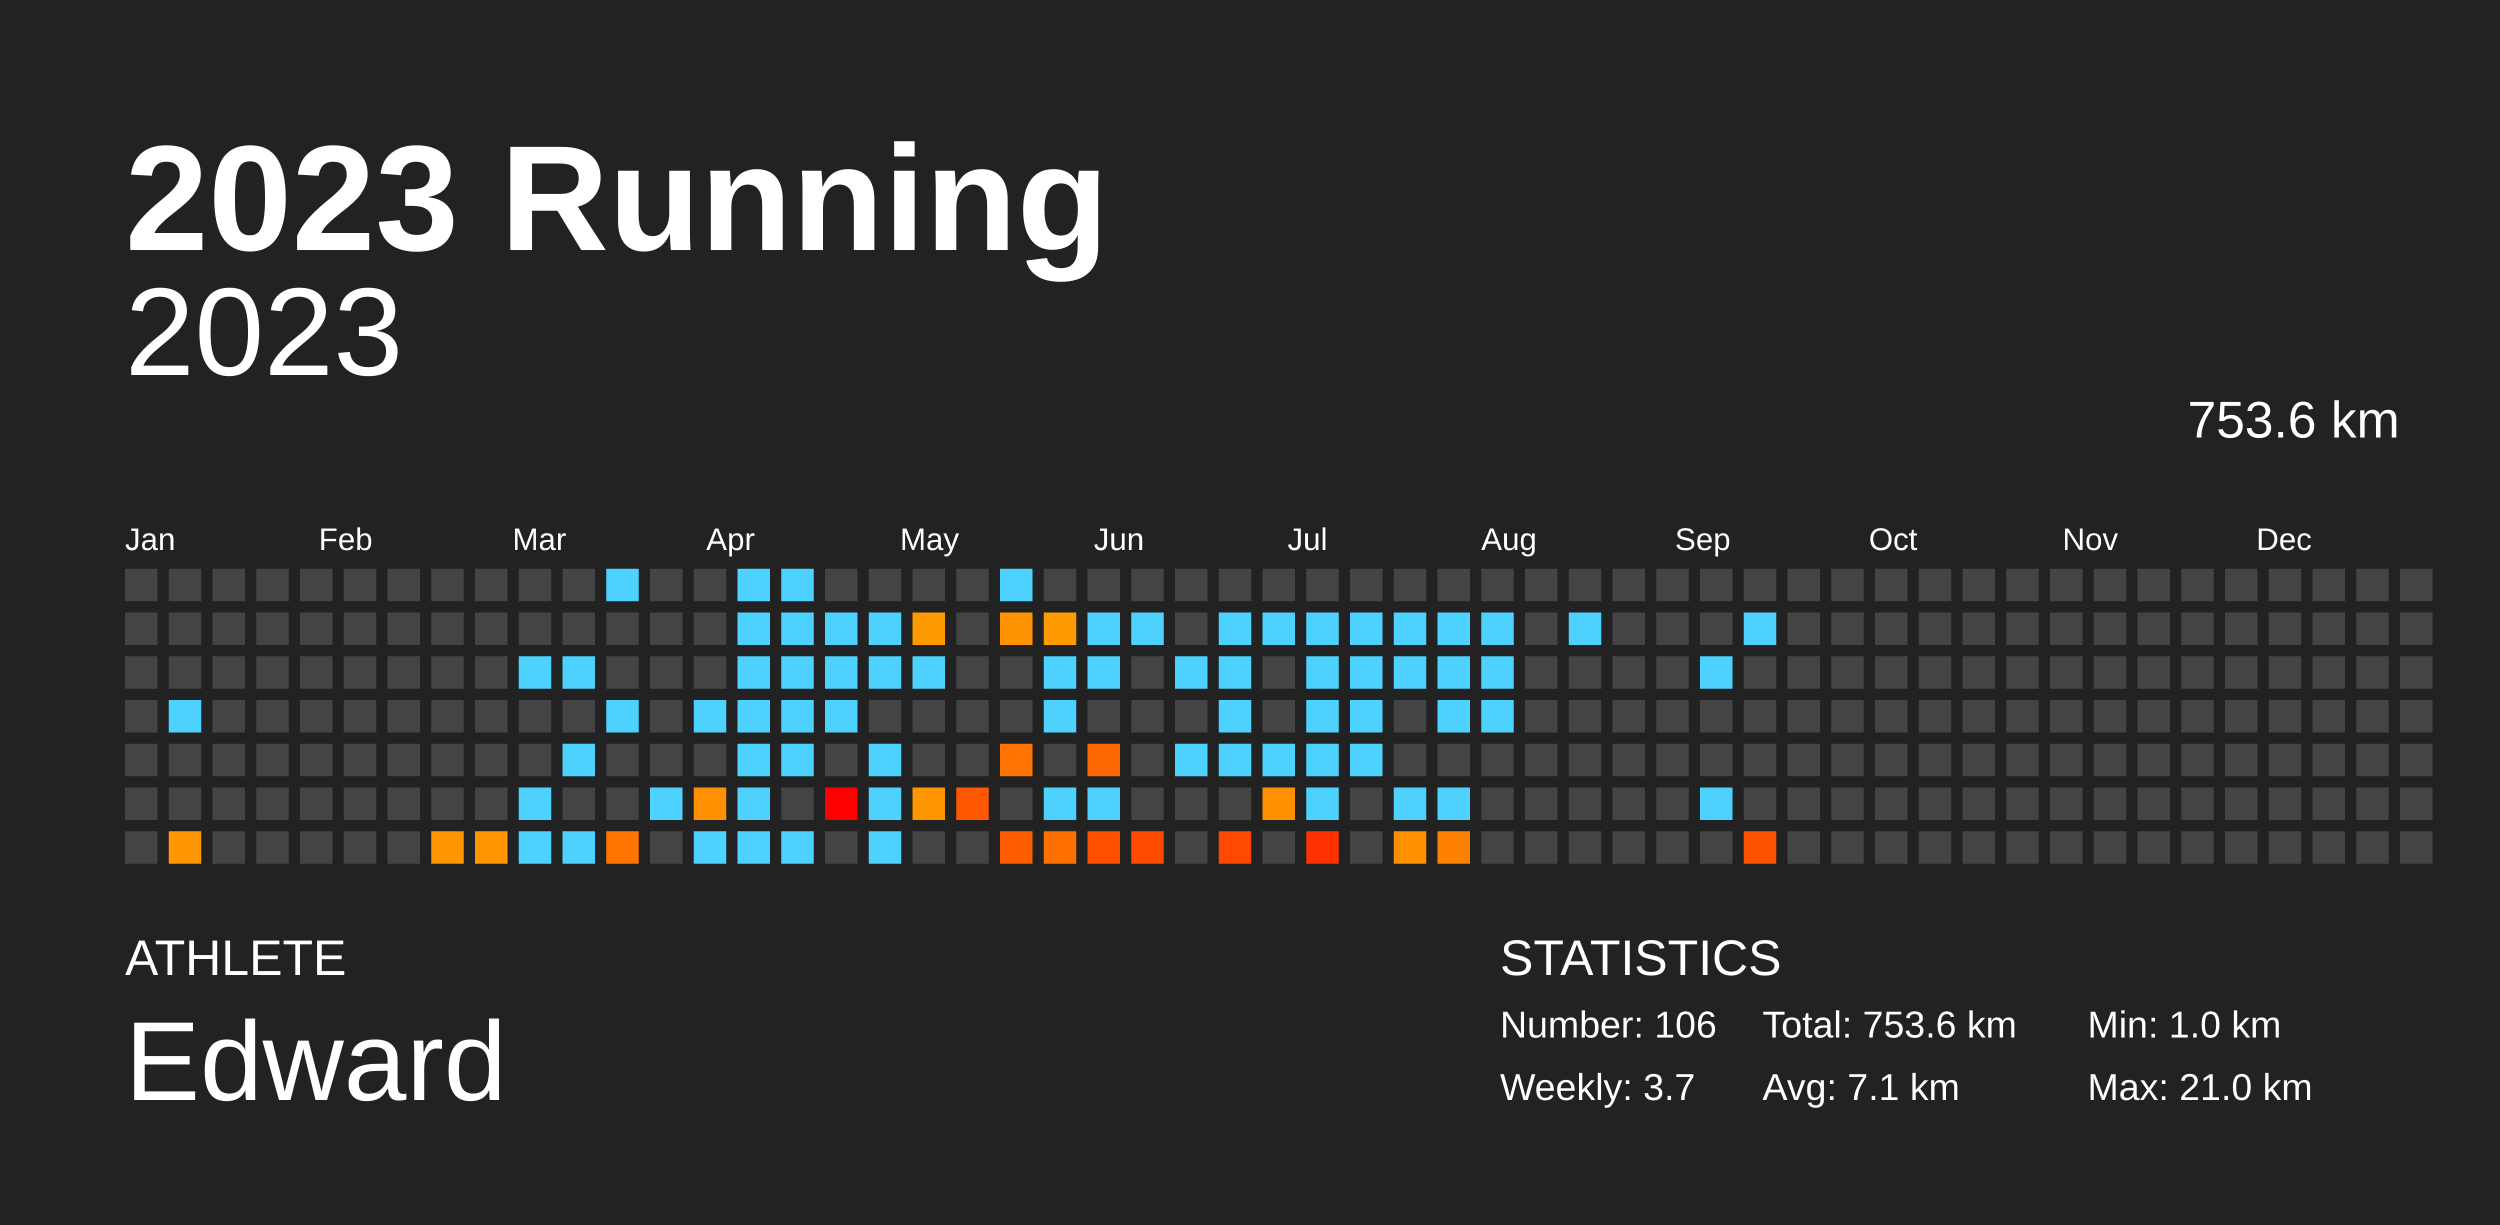
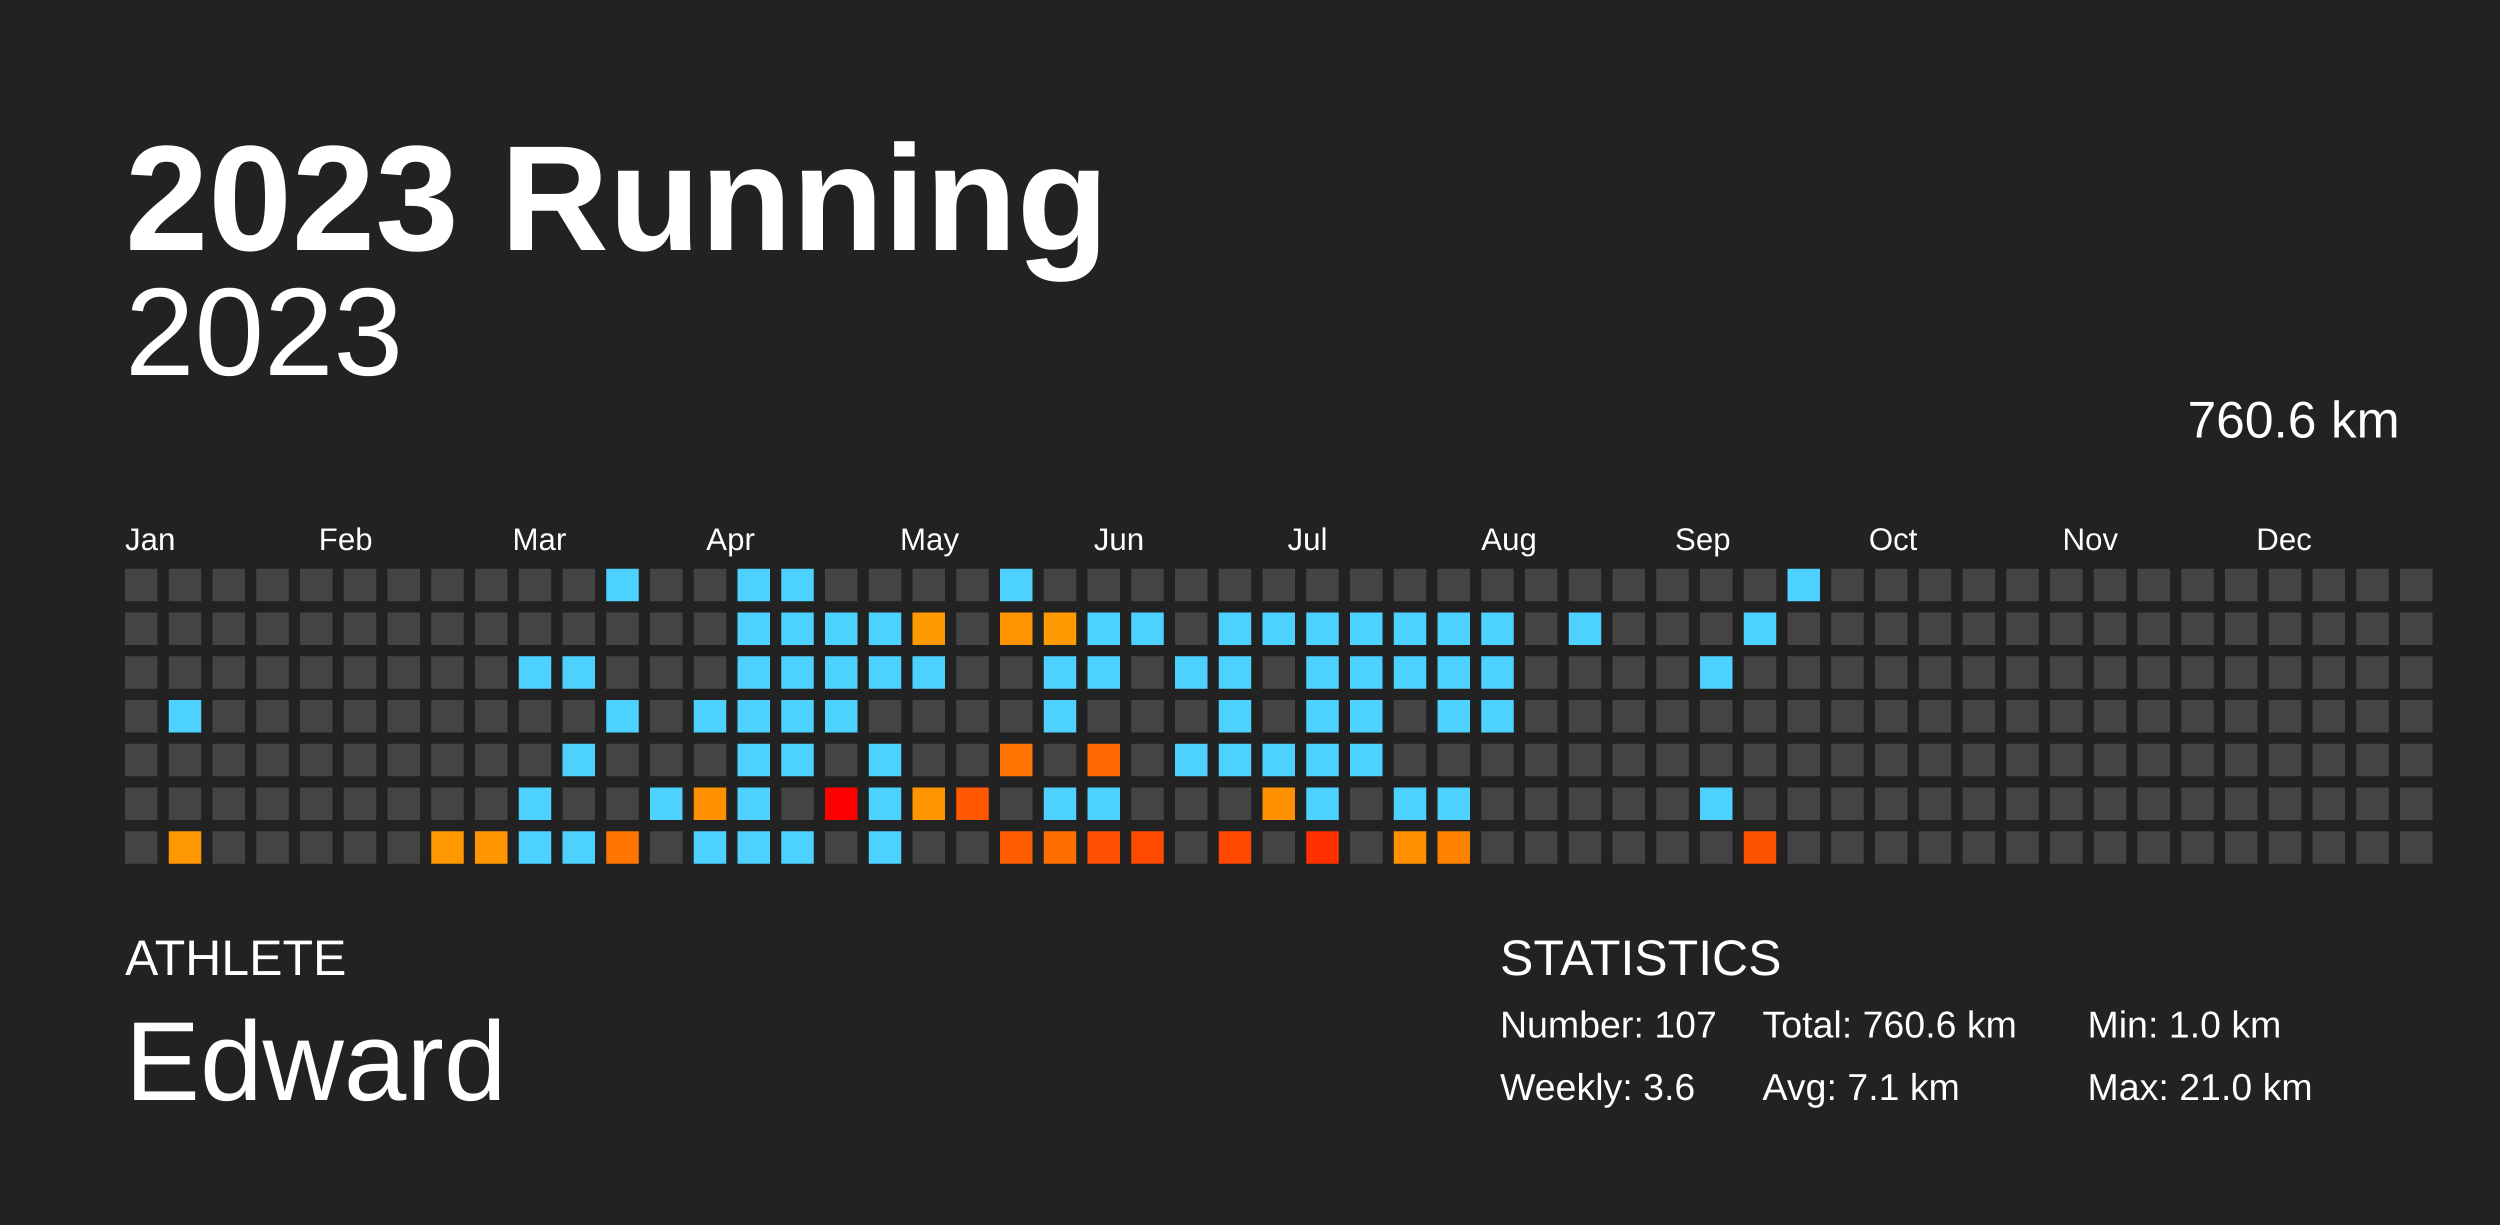
<svg xmlns="http://www.w3.org/2000/svg" baseProfile="full" height="98mm" version="1.1" viewBox="0,0,200,98" width="200mm">
  <defs />
  <rect fill="#222222" height="98" width="200" x="0" y="0" />
  <text fill="#FFFFFF" style="font-size:12px; font-family:Arial; font-weight:bold;" x="10" y="20">2023 Running</text>
  <text fill="#FFFFFF" style="font-size:4px; font-family:Arial" x="10" y="78">ATHLETE</text>
  <text fill="#FFFFFF" style="font-size:9px; font-family:Arial" x="10" y="88">Edward</text>
  <text fill="#FFFFFF" style="font-size:4px; font-family:Arial" x="120" y="78">STATISTICS</text>
-   <text fill="#FFFFFF" style="font-size:3px; font-family:Arial" x="120" y="83">Number: 106</text>
-   <text fill="#FFFFFF" style="font-size:3px; font-family:Arial" x="120" y="88">Weekly: 3.7</text>
-   <text fill="#FFFFFF" style="font-size:3px; font-family:Arial" x="141" y="83">Total: 753.6 km</text>
+   <text fill="#FFFFFF" style="font-size:3px; font-family:Arial" x="120" y="83">Number: 107</text>
+   <text fill="#FFFFFF" style="font-size:3px; font-family:Arial" x="120" y="88">Weekly: 3.6</text>
+   <text fill="#FFFFFF" style="font-size:3px; font-family:Arial" x="141" y="83">Total: 760.6 km</text>
  <text fill="#FFFFFF" style="font-size:3px; font-family:Arial" x="141" y="88">Avg: 7.1 km</text>
  <text fill="#FFFFFF" style="font-size:3px; font-family:Arial" x="167" y="83">Min: 1.0 km</text>
  <text fill="#FFFFFF" style="font-size:3px; font-family:Arial" x="167" y="88">Max: 21.0 km</text>
  <text alignment-baseline="hanging" fill="#FFFFFF" style="font-size:10.0px; font-family:Arial;" x="10" y="30">2023</text>
-   <text alignment-baseline="hanging" fill="#FFFFFF" style="font-size:4.125px; font-family:Arial;" x="175" y="35">753.6 km</text>
+   <text alignment-baseline="hanging" fill="#FFFFFF" style="font-size:4.125px; font-family:Arial;" x="175" y="35">760.6 km</text>
  <text fill="#FFFFFF" style="font-size:2.5px; font-family:Arial" x="10.0" y="44">Jan</text>
  <text fill="#FFFFFF" style="font-size:2.5px; font-family:Arial" x="25.5" y="44">Feb</text>
  <text fill="#FFFFFF" style="font-size:2.5px; font-family:Arial" x="41.0" y="44">Mar</text>
  <text fill="#FFFFFF" style="font-size:2.5px; font-family:Arial" x="56.5" y="44">Apr</text>
  <text fill="#FFFFFF" style="font-size:2.5px; font-family:Arial" x="72.0" y="44">May</text>
  <text fill="#FFFFFF" style="font-size:2.5px; font-family:Arial" x="87.5" y="44">Jun</text>
  <text fill="#FFFFFF" style="font-size:2.5px; font-family:Arial" x="103.0" y="44">Jul</text>
  <text fill="#FFFFFF" style="font-size:2.5px; font-family:Arial" x="118.5" y="44">Aug</text>
  <text fill="#FFFFFF" style="font-size:2.5px; font-family:Arial" x="134.0" y="44">Sep</text>
  <text fill="#FFFFFF" style="font-size:2.5px; font-family:Arial" x="149.5" y="44">Oct</text>
  <text fill="#FFFFFF" style="font-size:2.5px; font-family:Arial" x="165.0" y="44">Nov</text>
  <text fill="#FFFFFF" style="font-size:2.5px; font-family:Arial" x="180.5" y="44">Dec</text>
  <rect fill="#444444" height="2.6" width="2.6" x="10.0" y="45.5" />
  <rect fill="#444444" height="2.6" width="2.6" x="10.0" y="49.0" />
  <rect fill="#444444" height="2.6" width="2.6" x="10.0" y="52.5" />
  <rect fill="#444444" height="2.6" width="2.6" x="10.0" y="56.0" />
  <rect fill="#444444" height="2.6" width="2.6" x="10.0" y="59.5" />
  <rect fill="#444444" height="2.6" width="2.6" x="10.0" y="63.0" />
  <rect fill="#444444" height="2.6" width="2.6" x="10.0" y="66.5" />
  <rect fill="#444444" height="2.6" width="2.6" x="13.5" y="45.5" />
  <rect fill="#444444" height="2.6" width="2.6" x="13.5" y="49.0" />
  <rect fill="#444444" height="2.6" width="2.6" x="13.5" y="52.5" />
  <rect fill="#4dd2ff" height="2.6" width="2.6" x="13.5" y="56.0" />
  <rect fill="#444444" height="2.6" width="2.6" x="13.5" y="59.5" />
  <rect fill="#444444" height="2.6" width="2.6" x="13.5" y="63.0" />
  <rect fill="#ff9700" height="2.6" width="2.6" x="13.5" y="66.5" />
  <rect fill="#444444" height="2.6" width="2.6" x="17.0" y="45.5" />
  <rect fill="#444444" height="2.6" width="2.6" x="17.0" y="49.0" />
  <rect fill="#444444" height="2.6" width="2.6" x="17.0" y="52.5" />
  <rect fill="#444444" height="2.6" width="2.6" x="17.0" y="56.0" />
  <rect fill="#444444" height="2.6" width="2.6" x="17.0" y="59.5" />
  <rect fill="#444444" height="2.6" width="2.6" x="17.0" y="63.0" />
  <rect fill="#444444" height="2.6" width="2.6" x="17.0" y="66.5" />
  <rect fill="#444444" height="2.6" width="2.6" x="20.5" y="45.5" />
  <rect fill="#444444" height="2.6" width="2.6" x="20.5" y="49.0" />
  <rect fill="#444444" height="2.6" width="2.6" x="20.5" y="52.5" />
  <rect fill="#444444" height="2.6" width="2.6" x="20.5" y="56.0" />
  <rect fill="#444444" height="2.6" width="2.6" x="20.5" y="59.5" />
  <rect fill="#444444" height="2.6" width="2.6" x="20.5" y="63.0" />
  <rect fill="#444444" height="2.6" width="2.6" x="20.5" y="66.5" />
  <rect fill="#444444" height="2.6" width="2.6" x="24.0" y="45.5" />
  <rect fill="#444444" height="2.6" width="2.6" x="24.0" y="49.0" />
  <rect fill="#444444" height="2.6" width="2.6" x="24.0" y="52.5" />
  <rect fill="#444444" height="2.6" width="2.6" x="24.0" y="56.0" />
  <rect fill="#444444" height="2.6" width="2.6" x="24.0" y="59.5" />
  <rect fill="#444444" height="2.6" width="2.6" x="24.0" y="63.0" />
  <rect fill="#444444" height="2.6" width="2.6" x="24.0" y="66.5" />
  <rect fill="#444444" height="2.6" width="2.6" x="27.5" y="45.5" />
  <rect fill="#444444" height="2.6" width="2.6" x="27.5" y="49.0" />
  <rect fill="#444444" height="2.6" width="2.6" x="27.5" y="52.5" />
  <rect fill="#444444" height="2.6" width="2.6" x="27.5" y="56.0" />
  <rect fill="#444444" height="2.6" width="2.6" x="27.5" y="59.5" />
  <rect fill="#444444" height="2.6" width="2.6" x="27.5" y="63.0" />
  <rect fill="#444444" height="2.6" width="2.6" x="27.5" y="66.5" />
  <rect fill="#444444" height="2.6" width="2.6" x="31.0" y="45.5" />
  <rect fill="#444444" height="2.6" width="2.6" x="31.0" y="49.0" />
  <rect fill="#444444" height="2.6" width="2.6" x="31.0" y="52.5" />
  <rect fill="#444444" height="2.6" width="2.6" x="31.0" y="56.0" />
  <rect fill="#444444" height="2.6" width="2.6" x="31.0" y="59.5" />
  <rect fill="#444444" height="2.6" width="2.6" x="31.0" y="63.0" />
  <rect fill="#444444" height="2.6" width="2.6" x="31.0" y="66.5" />
  <rect fill="#444444" height="2.6" width="2.6" x="34.5" y="45.5" />
  <rect fill="#444444" height="2.6" width="2.6" x="34.5" y="49.0" />
  <rect fill="#444444" height="2.6" width="2.6" x="34.5" y="52.5" />
  <rect fill="#444444" height="2.6" width="2.6" x="34.5" y="56.0" />
  <rect fill="#444444" height="2.6" width="2.6" x="34.5" y="59.5" />
  <rect fill="#444444" height="2.6" width="2.6" x="34.5" y="63.0" />
  <rect fill="#ff9700" height="2.6" width="2.6" x="34.5" y="66.5" />
  <rect fill="#444444" height="2.6" width="2.6" x="38.0" y="45.5" />
  <rect fill="#444444" height="2.6" width="2.6" x="38.0" y="49.0" />
  <rect fill="#444444" height="2.6" width="2.6" x="38.0" y="52.5" />
  <rect fill="#444444" height="2.6" width="2.6" x="38.0" y="56.0" />
  <rect fill="#444444" height="2.6" width="2.6" x="38.0" y="59.5" />
  <rect fill="#444444" height="2.6" width="2.6" x="38.0" y="63.0" />
  <rect fill="#ff9600" height="2.6" width="2.6" x="38.0" y="66.5" />
  <rect fill="#444444" height="2.6" width="2.6" x="41.5" y="45.5" />
  <rect fill="#444444" height="2.6" width="2.6" x="41.5" y="49.0" />
  <rect fill="#4dd2ff" height="2.6" width="2.6" x="41.5" y="52.5" />
  <rect fill="#444444" height="2.6" width="2.6" x="41.5" y="56.0" />
  <rect fill="#444444" height="2.6" width="2.6" x="41.5" y="59.5" />
  <rect fill="#4dd2ff" height="2.6" width="2.6" x="41.5" y="63.0" />
  <rect fill="#4dd2ff" height="2.6" width="2.6" x="41.5" y="66.5" />
  <rect fill="#444444" height="2.6" width="2.6" x="45.0" y="45.5" />
  <rect fill="#444444" height="2.6" width="2.6" x="45.0" y="49.0" />
  <rect fill="#4dd2ff" height="2.6" width="2.6" x="45.0" y="52.5" />
  <rect fill="#444444" height="2.6" width="2.6" x="45.0" y="56.0" />
  <rect fill="#4dd2ff" height="2.6" width="2.6" x="45.0" y="59.5" />
  <rect fill="#444444" height="2.6" width="2.6" x="45.0" y="63.0" />
  <rect fill="#4dd2ff" height="2.6" width="2.6" x="45.0" y="66.5" />
  <rect fill="#4dd2ff" height="2.6" width="2.6" x="48.5" y="45.5" />
  <rect fill="#444444" height="2.6" width="2.6" x="48.5" y="49.0" />
  <rect fill="#444444" height="2.6" width="2.6" x="48.5" y="52.5" />
  <rect fill="#4dd2ff" height="2.6" width="2.6" x="48.5" y="56.0" />
  <rect fill="#444444" height="2.6" width="2.6" x="48.5" y="59.5" />
  <rect fill="#444444" height="2.6" width="2.6" x="48.5" y="63.0" />
  <rect fill="#ff7500" height="2.6" width="2.6" x="48.5" y="66.5" />
  <rect fill="#444444" height="2.6" width="2.6" x="52.0" y="45.5" />
  <rect fill="#444444" height="2.6" width="2.6" x="52.0" y="49.0" />
  <rect fill="#444444" height="2.6" width="2.6" x="52.0" y="52.5" />
  <rect fill="#444444" height="2.6" width="2.6" x="52.0" y="56.0" />
  <rect fill="#444444" height="2.6" width="2.6" x="52.0" y="59.5" />
  <rect fill="#4dd2ff" height="2.6" width="2.6" x="52.0" y="63.0" />
  <rect fill="#444444" height="2.6" width="2.6" x="52.0" y="66.5" />
  <rect fill="#444444" height="2.6" width="2.6" x="55.5" y="45.5" />
  <rect fill="#444444" height="2.6" width="2.6" x="55.5" y="49.0" />
  <rect fill="#444444" height="2.6" width="2.6" x="55.5" y="52.5" />
  <rect fill="#4dd2ff" height="2.6" width="2.6" x="55.5" y="56.0" />
  <rect fill="#444444" height="2.6" width="2.6" x="55.5" y="59.5" />
  <rect fill="#ff9100" height="2.6" width="2.6" x="55.5" y="63.0" />
  <rect fill="#4dd2ff" height="2.6" width="2.6" x="55.5" y="66.5" />
  <rect fill="#4dd2ff" height="2.6" width="2.6" x="59.0" y="45.5" />
  <rect fill="#4dd2ff" height="2.6" width="2.6" x="59.0" y="49.0" />
  <rect fill="#4dd2ff" height="2.6" width="2.6" x="59.0" y="52.5" />
  <rect fill="#4dd2ff" height="2.6" width="2.6" x="59.0" y="56.0" />
  <rect fill="#4dd2ff" height="2.6" width="2.6" x="59.0" y="59.5" />
  <rect fill="#4dd2ff" height="2.6" width="2.6" x="59.0" y="63.0" />
  <rect fill="#4dd2ff" height="2.6" width="2.6" x="59.0" y="66.5" />
  <rect fill="#4dd2ff" height="2.6" width="2.6" x="62.5" y="45.5" />
  <rect fill="#4dd2ff" height="2.6" width="2.6" x="62.5" y="49.0" />
  <rect fill="#4dd2ff" height="2.6" width="2.6" x="62.5" y="52.5" />
  <rect fill="#4dd2ff" height="2.6" width="2.6" x="62.5" y="56.0" />
  <rect fill="#4dd2ff" height="2.6" width="2.6" x="62.5" y="59.5" />
  <rect fill="#444444" height="2.6" width="2.6" x="62.5" y="63.0" />
  <rect fill="#4dd2ff" height="2.6" width="2.6" x="62.5" y="66.5" />
  <rect fill="#444444" height="2.6" width="2.6" x="66.0" y="45.5" />
  <rect fill="#4dd2ff" height="2.6" width="2.6" x="66.0" y="49.0" />
  <rect fill="#4dd2ff" height="2.6" width="2.6" x="66.0" y="52.5" />
  <rect fill="#4dd2ff" height="2.6" width="2.6" x="66.0" y="56.0" />
  <rect fill="#444444" height="2.6" width="2.6" x="66.0" y="59.5" />
  <rect fill="red" height="2.6" width="2.6" x="66.0" y="63.0" />
  <rect fill="#444444" height="2.6" width="2.6" x="66.0" y="66.5" />
  <rect fill="#444444" height="2.6" width="2.6" x="69.5" y="45.5" />
  <rect fill="#4dd2ff" height="2.6" width="2.6" x="69.5" y="49.0" />
  <rect fill="#4dd2ff" height="2.6" width="2.6" x="69.5" y="52.5" />
  <rect fill="#444444" height="2.6" width="2.6" x="69.5" y="56.0" />
  <rect fill="#4dd2ff" height="2.6" width="2.6" x="69.5" y="59.5" />
  <rect fill="#4dd2ff" height="2.6" width="2.6" x="69.5" y="63.0" />
  <rect fill="#4dd2ff" height="2.6" width="2.6" x="69.5" y="66.5" />
  <rect fill="#444444" height="2.6" width="2.6" x="73.0" y="45.5" />
  <rect fill="#ff9a00" height="2.6" width="2.6" x="73.0" y="49.0" />
  <rect fill="#4dd2ff" height="2.6" width="2.6" x="73.0" y="52.5" />
  <rect fill="#444444" height="2.6" width="2.6" x="73.0" y="56.0" />
  <rect fill="#444444" height="2.6" width="2.6" x="73.0" y="59.5" />
  <rect fill="#ff9600" height="2.6" width="2.6" x="73.0" y="63.0" />
  <rect fill="#444444" height="2.6" width="2.6" x="73.0" y="66.5" />
  <rect fill="#444444" height="2.6" width="2.6" x="76.5" y="45.5" />
  <rect fill="#444444" height="2.6" width="2.6" x="76.5" y="49.0" />
  <rect fill="#444444" height="2.6" width="2.6" x="76.5" y="52.5" />
  <rect fill="#444444" height="2.6" width="2.6" x="76.5" y="56.0" />
  <rect fill="#444444" height="2.6" width="2.6" x="76.5" y="59.5" />
  <rect fill="#ff5800" height="2.6" width="2.6" x="76.5" y="63.0" />
  <rect fill="#444444" height="2.6" width="2.6" x="76.5" y="66.5" />
  <rect fill="#4dd2ff" height="2.6" width="2.6" x="80.0" y="45.5" />
  <rect fill="#ff9300" height="2.6" width="2.6" x="80.0" y="49.0" />
  <rect fill="#444444" height="2.6" width="2.6" x="80.0" y="52.5" />
  <rect fill="#444444" height="2.6" width="2.6" x="80.0" y="56.0" />
  <rect fill="#ff7400" height="2.6" width="2.6" x="80.0" y="59.5" />
  <rect fill="#444444" height="2.6" width="2.6" x="80.0" y="63.0" />
  <rect fill="#ff5c00" height="2.6" width="2.6" x="80.0" y="66.5" />
  <rect fill="#444444" height="2.6" width="2.6" x="83.5" y="45.5" />
  <rect fill="#ff9a00" height="2.6" width="2.6" x="83.5" y="49.0" />
  <rect fill="#4dd2ff" height="2.6" width="2.6" x="83.5" y="52.5" />
  <rect fill="#4dd2ff" height="2.6" width="2.6" x="83.5" y="56.0" />
  <rect fill="#444444" height="2.6" width="2.6" x="83.5" y="59.5" />
  <rect fill="#4dd2ff" height="2.6" width="2.6" x="83.5" y="63.0" />
  <rect fill="#ff6f00" height="2.6" width="2.6" x="83.5" y="66.5" />
  <rect fill="#444444" height="2.6" width="2.6" x="87.0" y="45.5" />
  <rect fill="#4dd2ff" height="2.6" width="2.6" x="87.0" y="49.0" />
  <rect fill="#4dd2ff" height="2.6" width="2.6" x="87.0" y="52.5" />
  <rect fill="#444444" height="2.6" width="2.6" x="87.0" y="56.0" />
  <rect fill="#ff6800" height="2.6" width="2.6" x="87.0" y="59.5" />
  <rect fill="#4dd2ff" height="2.6" width="2.6" x="87.0" y="63.0" />
  <rect fill="#ff4f00" height="2.6" width="2.6" x="87.0" y="66.5" />
  <rect fill="#444444" height="2.6" width="2.6" x="90.5" y="45.5" />
  <rect fill="#4dd2ff" height="2.6" width="2.6" x="90.5" y="49.0" />
  <rect fill="#444444" height="2.6" width="2.6" x="90.5" y="52.5" />
  <rect fill="#444444" height="2.6" width="2.6" x="90.5" y="56.0" />
  <rect fill="#444444" height="2.6" width="2.6" x="90.5" y="59.5" />
  <rect fill="#444444" height="2.6" width="2.6" x="90.5" y="63.0" />
  <rect fill="#ff4a00" height="2.6" width="2.6" x="90.5" y="66.5" />
  <rect fill="#444444" height="2.6" width="2.6" x="94.0" y="45.5" />
  <rect fill="#444444" height="2.6" width="2.6" x="94.0" y="49.0" />
  <rect fill="#4dd2ff" height="2.6" width="2.6" x="94.0" y="52.5" />
  <rect fill="#444444" height="2.6" width="2.6" x="94.0" y="56.0" />
  <rect fill="#4dd2ff" height="2.6" width="2.6" x="94.0" y="59.5" />
  <rect fill="#444444" height="2.6" width="2.6" x="94.0" y="63.0" />
  <rect fill="#444444" height="2.6" width="2.6" x="94.0" y="66.5" />
  <rect fill="#444444" height="2.6" width="2.6" x="97.5" y="45.5" />
  <rect fill="#4dd2ff" height="2.6" width="2.6" x="97.5" y="49.0" />
  <rect fill="#4dd2ff" height="2.6" width="2.6" x="97.5" y="52.5" />
  <rect fill="#4dd2ff" height="2.6" width="2.6" x="97.5" y="56.0" />
  <rect fill="#4dd2ff" height="2.6" width="2.6" x="97.5" y="59.5" />
  <rect fill="#444444" height="2.6" width="2.6" x="97.5" y="63.0" />
  <rect fill="#ff4800" height="2.6" width="2.6" x="97.5" y="66.5" />
  <rect fill="#444444" height="2.6" width="2.6" x="101.0" y="45.5" />
  <rect fill="#4dd2ff" height="2.6" width="2.6" x="101.0" y="49.0" />
  <rect fill="#444444" height="2.6" width="2.6" x="101.0" y="52.5" />
  <rect fill="#444444" height="2.6" width="2.6" x="101.0" y="56.0" />
  <rect fill="#4dd2ff" height="2.6" width="2.6" x="101.0" y="59.5" />
  <rect fill="#ff9000" height="2.6" width="2.6" x="101.0" y="63.0" />
  <rect fill="#444444" height="2.6" width="2.6" x="101.0" y="66.5" />
  <rect fill="#444444" height="2.6" width="2.6" x="104.5" y="45.5" />
  <rect fill="#4dd2ff" height="2.6" width="2.6" x="104.5" y="49.0" />
  <rect fill="#4dd2ff" height="2.6" width="2.6" x="104.5" y="52.5" />
  <rect fill="#4dd2ff" height="2.6" width="2.6" x="104.5" y="56.0" />
  <rect fill="#4dd2ff" height="2.6" width="2.6" x="104.5" y="59.5" />
  <rect fill="#4dd2ff" height="2.6" width="2.6" x="104.5" y="63.0" />
  <rect fill="#ff3100" height="2.6" width="2.6" x="104.5" y="66.5" />
  <rect fill="#444444" height="2.6" width="2.6" x="108.0" y="45.5" />
  <rect fill="#4dd2ff" height="2.6" width="2.6" x="108.0" y="49.0" />
  <rect fill="#4dd2ff" height="2.6" width="2.6" x="108.0" y="52.5" />
  <rect fill="#4dd2ff" height="2.6" width="2.6" x="108.0" y="56.0" />
  <rect fill="#4dd2ff" height="2.6" width="2.6" x="108.0" y="59.5" />
  <rect fill="#444444" height="2.6" width="2.6" x="108.0" y="63.0" />
  <rect fill="#444444" height="2.6" width="2.6" x="108.0" y="66.5" />
  <rect fill="#444444" height="2.6" width="2.6" x="111.5" y="45.5" />
  <rect fill="#4dd2ff" height="2.6" width="2.6" x="111.5" y="49.0" />
  <rect fill="#4dd2ff" height="2.6" width="2.6" x="111.5" y="52.5" />
  <rect fill="#444444" height="2.6" width="2.6" x="111.5" y="56.0" />
  <rect fill="#444444" height="2.6" width="2.6" x="111.5" y="59.5" />
  <rect fill="#4dd2ff" height="2.6" width="2.6" x="111.5" y="63.0" />
  <rect fill="#ff9000" height="2.6" width="2.6" x="111.5" y="66.5" />
  <rect fill="#444444" height="2.6" width="2.6" x="115.0" y="45.5" />
  <rect fill="#4dd2ff" height="2.6" width="2.6" x="115.0" y="49.0" />
  <rect fill="#4dd2ff" height="2.6" width="2.6" x="115.0" y="52.5" />
  <rect fill="#4dd2ff" height="2.6" width="2.6" x="115.0" y="56.0" />
  <rect fill="#444444" height="2.6" width="2.6" x="115.0" y="59.5" />
  <rect fill="#4dd2ff" height="2.6" width="2.6" x="115.0" y="63.0" />
  <rect fill="#ff8100" height="2.6" width="2.6" x="115.0" y="66.5" />
  <rect fill="#444444" height="2.6" width="2.6" x="118.5" y="45.5" />
  <rect fill="#4dd2ff" height="2.6" width="2.6" x="118.5" y="49.0" />
  <rect fill="#4dd2ff" height="2.6" width="2.6" x="118.5" y="52.5" />
  <rect fill="#4dd2ff" height="2.6" width="2.6" x="118.5" y="56.0" />
  <rect fill="#444444" height="2.6" width="2.6" x="118.5" y="59.5" />
  <rect fill="#444444" height="2.6" width="2.6" x="118.5" y="63.0" />
  <rect fill="#444444" height="2.6" width="2.6" x="118.5" y="66.5" />
  <rect fill="#444444" height="2.6" width="2.6" x="122.0" y="45.5" />
  <rect fill="#444444" height="2.6" width="2.6" x="122.0" y="49.0" />
  <rect fill="#444444" height="2.6" width="2.6" x="122.0" y="52.5" />
  <rect fill="#444444" height="2.6" width="2.6" x="122.0" y="56.0" />
  <rect fill="#444444" height="2.6" width="2.6" x="122.0" y="59.5" />
  <rect fill="#444444" height="2.6" width="2.6" x="122.0" y="63.0" />
  <rect fill="#444444" height="2.6" width="2.6" x="122.0" y="66.5" />
  <rect fill="#444444" height="2.6" width="2.6" x="125.5" y="45.5" />
  <rect fill="#4dd2ff" height="2.6" width="2.6" x="125.5" y="49.0" />
  <rect fill="#444444" height="2.6" width="2.6" x="125.5" y="52.5" />
  <rect fill="#444444" height="2.6" width="2.6" x="125.5" y="56.0" />
  <rect fill="#444444" height="2.6" width="2.6" x="125.5" y="59.5" />
  <rect fill="#444444" height="2.6" width="2.6" x="125.5" y="63.0" />
  <rect fill="#444444" height="2.6" width="2.6" x="125.5" y="66.5" />
  <rect fill="#444444" height="2.6" width="2.6" x="129.0" y="45.5" />
  <rect fill="#444444" height="2.6" width="2.6" x="129.0" y="49.0" />
  <rect fill="#444444" height="2.6" width="2.6" x="129.0" y="52.5" />
  <rect fill="#444444" height="2.6" width="2.6" x="129.0" y="56.0" />
  <rect fill="#444444" height="2.6" width="2.6" x="129.0" y="59.5" />
  <rect fill="#444444" height="2.6" width="2.6" x="129.0" y="63.0" />
  <rect fill="#444444" height="2.6" width="2.6" x="129.0" y="66.5" />
  <rect fill="#444444" height="2.6" width="2.6" x="132.5" y="45.5" />
  <rect fill="#444444" height="2.6" width="2.6" x="132.5" y="49.0" />
  <rect fill="#444444" height="2.6" width="2.6" x="132.5" y="52.5" />
  <rect fill="#444444" height="2.6" width="2.6" x="132.5" y="56.0" />
  <rect fill="#444444" height="2.6" width="2.6" x="132.5" y="59.5" />
  <rect fill="#444444" height="2.6" width="2.6" x="132.5" y="63.0" />
  <rect fill="#444444" height="2.6" width="2.6" x="132.5" y="66.5" />
  <rect fill="#444444" height="2.6" width="2.6" x="136.0" y="45.5" />
  <rect fill="#444444" height="2.6" width="2.6" x="136.0" y="49.0" />
  <rect fill="#4dd2ff" height="2.6" width="2.6" x="136.0" y="52.5" />
  <rect fill="#444444" height="2.6" width="2.6" x="136.0" y="56.0" />
  <rect fill="#444444" height="2.6" width="2.6" x="136.0" y="59.5" />
  <rect fill="#4dd2ff" height="2.6" width="2.6" x="136.0" y="63.0" />
  <rect fill="#444444" height="2.6" width="2.6" x="136.0" y="66.5" />
  <rect fill="#444444" height="2.6" width="2.6" x="139.5" y="45.5" />
  <rect fill="#4dd2ff" height="2.6" width="2.6" x="139.5" y="49.0" />
  <rect fill="#444444" height="2.6" width="2.6" x="139.5" y="52.5" />
  <rect fill="#444444" height="2.6" width="2.6" x="139.5" y="56.0" />
  <rect fill="#444444" height="2.6" width="2.6" x="139.5" y="59.5" />
  <rect fill="#444444" height="2.6" width="2.6" x="139.5" y="63.0" />
  <rect fill="#ff5200" height="2.6" width="2.6" x="139.5" y="66.5" />
-   <rect fill="#444444" height="2.6" width="2.6" x="143.0" y="45.5" />
+   <rect fill="#4dd2ff" height="2.6" width="2.6" x="143.0" y="45.5" />
  <rect fill="#444444" height="2.6" width="2.6" x="143.0" y="49.0" />
  <rect fill="#444444" height="2.6" width="2.6" x="143.0" y="52.5" />
  <rect fill="#444444" height="2.6" width="2.6" x="143.0" y="56.0" />
  <rect fill="#444444" height="2.6" width="2.6" x="143.0" y="59.5" />
  <rect fill="#444444" height="2.6" width="2.6" x="143.0" y="63.0" />
  <rect fill="#444444" height="2.6" width="2.6" x="143.0" y="66.5" />
  <rect fill="#444444" height="2.6" width="2.6" x="146.5" y="45.5" />
  <rect fill="#444444" height="2.6" width="2.6" x="146.5" y="49.0" />
  <rect fill="#444444" height="2.6" width="2.6" x="146.5" y="52.5" />
  <rect fill="#444444" height="2.6" width="2.6" x="146.5" y="56.0" />
  <rect fill="#444444" height="2.6" width="2.6" x="146.5" y="59.5" />
  <rect fill="#444444" height="2.6" width="2.6" x="146.5" y="63.0" />
  <rect fill="#444444" height="2.6" width="2.6" x="146.5" y="66.5" />
  <rect fill="#444444" height="2.6" width="2.6" x="150.0" y="45.5" />
  <rect fill="#444444" height="2.6" width="2.6" x="150.0" y="49.0" />
  <rect fill="#444444" height="2.6" width="2.6" x="150.0" y="52.5" />
  <rect fill="#444444" height="2.6" width="2.6" x="150.0" y="56.0" />
  <rect fill="#444444" height="2.6" width="2.6" x="150.0" y="59.5" />
  <rect fill="#444444" height="2.6" width="2.6" x="150.0" y="63.0" />
  <rect fill="#444444" height="2.6" width="2.6" x="150.0" y="66.5" />
  <rect fill="#444444" height="2.6" width="2.6" x="153.5" y="45.5" />
  <rect fill="#444444" height="2.6" width="2.6" x="153.5" y="49.0" />
  <rect fill="#444444" height="2.6" width="2.6" x="153.5" y="52.5" />
  <rect fill="#444444" height="2.6" width="2.6" x="153.5" y="56.0" />
  <rect fill="#444444" height="2.6" width="2.6" x="153.5" y="59.5" />
  <rect fill="#444444" height="2.6" width="2.6" x="153.5" y="63.0" />
  <rect fill="#444444" height="2.6" width="2.6" x="153.5" y="66.5" />
  <rect fill="#444444" height="2.6" width="2.6" x="157.0" y="45.5" />
  <rect fill="#444444" height="2.6" width="2.6" x="157.0" y="49.0" />
  <rect fill="#444444" height="2.6" width="2.6" x="157.0" y="52.5" />
  <rect fill="#444444" height="2.6" width="2.6" x="157.0" y="56.0" />
  <rect fill="#444444" height="2.6" width="2.6" x="157.0" y="59.5" />
  <rect fill="#444444" height="2.6" width="2.6" x="157.0" y="63.0" />
  <rect fill="#444444" height="2.6" width="2.6" x="157.0" y="66.5" />
  <rect fill="#444444" height="2.6" width="2.6" x="160.5" y="45.5" />
  <rect fill="#444444" height="2.6" width="2.6" x="160.5" y="49.0" />
  <rect fill="#444444" height="2.6" width="2.6" x="160.5" y="52.5" />
  <rect fill="#444444" height="2.6" width="2.6" x="160.5" y="56.0" />
  <rect fill="#444444" height="2.6" width="2.6" x="160.5" y="59.5" />
  <rect fill="#444444" height="2.6" width="2.6" x="160.5" y="63.0" />
  <rect fill="#444444" height="2.6" width="2.6" x="160.5" y="66.5" />
  <rect fill="#444444" height="2.6" width="2.6" x="164.0" y="45.5" />
  <rect fill="#444444" height="2.6" width="2.6" x="164.0" y="49.0" />
  <rect fill="#444444" height="2.6" width="2.6" x="164.0" y="52.5" />
  <rect fill="#444444" height="2.6" width="2.6" x="164.0" y="56.0" />
  <rect fill="#444444" height="2.6" width="2.6" x="164.0" y="59.5" />
  <rect fill="#444444" height="2.6" width="2.6" x="164.0" y="63.0" />
  <rect fill="#444444" height="2.6" width="2.6" x="164.0" y="66.5" />
  <rect fill="#444444" height="2.6" width="2.6" x="167.5" y="45.5" />
  <rect fill="#444444" height="2.6" width="2.6" x="167.5" y="49.0" />
  <rect fill="#444444" height="2.6" width="2.6" x="167.5" y="52.5" />
  <rect fill="#444444" height="2.6" width="2.6" x="167.5" y="56.0" />
  <rect fill="#444444" height="2.6" width="2.6" x="167.5" y="59.5" />
  <rect fill="#444444" height="2.6" width="2.6" x="167.5" y="63.0" />
  <rect fill="#444444" height="2.6" width="2.6" x="167.5" y="66.5" />
  <rect fill="#444444" height="2.6" width="2.6" x="171.0" y="45.5" />
  <rect fill="#444444" height="2.6" width="2.6" x="171.0" y="49.0" />
  <rect fill="#444444" height="2.6" width="2.6" x="171.0" y="52.5" />
  <rect fill="#444444" height="2.6" width="2.6" x="171.0" y="56.0" />
  <rect fill="#444444" height="2.6" width="2.6" x="171.0" y="59.5" />
  <rect fill="#444444" height="2.6" width="2.6" x="171.0" y="63.0" />
  <rect fill="#444444" height="2.6" width="2.6" x="171.0" y="66.5" />
  <rect fill="#444444" height="2.6" width="2.6" x="174.5" y="45.5" />
  <rect fill="#444444" height="2.6" width="2.6" x="174.5" y="49.0" />
  <rect fill="#444444" height="2.6" width="2.6" x="174.5" y="52.5" />
  <rect fill="#444444" height="2.6" width="2.6" x="174.5" y="56.0" />
  <rect fill="#444444" height="2.6" width="2.6" x="174.5" y="59.5" />
  <rect fill="#444444" height="2.6" width="2.6" x="174.5" y="63.0" />
  <rect fill="#444444" height="2.6" width="2.6" x="174.5" y="66.5" />
  <rect fill="#444444" height="2.6" width="2.6" x="178.0" y="45.5" />
  <rect fill="#444444" height="2.6" width="2.6" x="178.0" y="49.0" />
  <rect fill="#444444" height="2.6" width="2.6" x="178.0" y="52.5" />
  <rect fill="#444444" height="2.6" width="2.6" x="178.0" y="56.0" />
  <rect fill="#444444" height="2.6" width="2.6" x="178.0" y="59.5" />
  <rect fill="#444444" height="2.6" width="2.6" x="178.0" y="63.0" />
  <rect fill="#444444" height="2.6" width="2.6" x="178.0" y="66.5" />
  <rect fill="#444444" height="2.6" width="2.6" x="181.5" y="45.5" />
  <rect fill="#444444" height="2.6" width="2.6" x="181.5" y="49.0" />
  <rect fill="#444444" height="2.6" width="2.6" x="181.5" y="52.5" />
  <rect fill="#444444" height="2.6" width="2.6" x="181.5" y="56.0" />
  <rect fill="#444444" height="2.6" width="2.6" x="181.5" y="59.5" />
  <rect fill="#444444" height="2.6" width="2.6" x="181.5" y="63.0" />
  <rect fill="#444444" height="2.6" width="2.6" x="181.5" y="66.5" />
  <rect fill="#444444" height="2.6" width="2.6" x="185.0" y="45.5" />
  <rect fill="#444444" height="2.6" width="2.6" x="185.0" y="49.0" />
  <rect fill="#444444" height="2.6" width="2.6" x="185.0" y="52.5" />
  <rect fill="#444444" height="2.6" width="2.6" x="185.0" y="56.0" />
  <rect fill="#444444" height="2.6" width="2.6" x="185.0" y="59.5" />
  <rect fill="#444444" height="2.6" width="2.6" x="185.0" y="63.0" />
  <rect fill="#444444" height="2.6" width="2.6" x="185.0" y="66.5" />
  <rect fill="#444444" height="2.6" width="2.6" x="188.5" y="45.5" />
  <rect fill="#444444" height="2.6" width="2.6" x="188.5" y="49.0" />
  <rect fill="#444444" height="2.6" width="2.6" x="188.5" y="52.5" />
  <rect fill="#444444" height="2.6" width="2.6" x="188.5" y="56.0" />
  <rect fill="#444444" height="2.6" width="2.6" x="188.5" y="59.5" />
  <rect fill="#444444" height="2.6" width="2.6" x="188.5" y="63.0" />
  <rect fill="#444444" height="2.6" width="2.6" x="188.5" y="66.5" />
  <rect fill="#444444" height="2.6" width="2.6" x="192.0" y="45.5" />
  <rect fill="#444444" height="2.6" width="2.6" x="192.0" y="49.0" />
  <rect fill="#444444" height="2.6" width="2.6" x="192.0" y="52.5" />
  <rect fill="#444444" height="2.6" width="2.6" x="192.0" y="56.0" />
  <rect fill="#444444" height="2.6" width="2.6" x="192.0" y="59.5" />
  <rect fill="#444444" height="2.6" width="2.6" x="192.0" y="63.0" />
  <rect fill="#444444" height="2.6" width="2.6" x="192.0" y="66.5" />
</svg>
